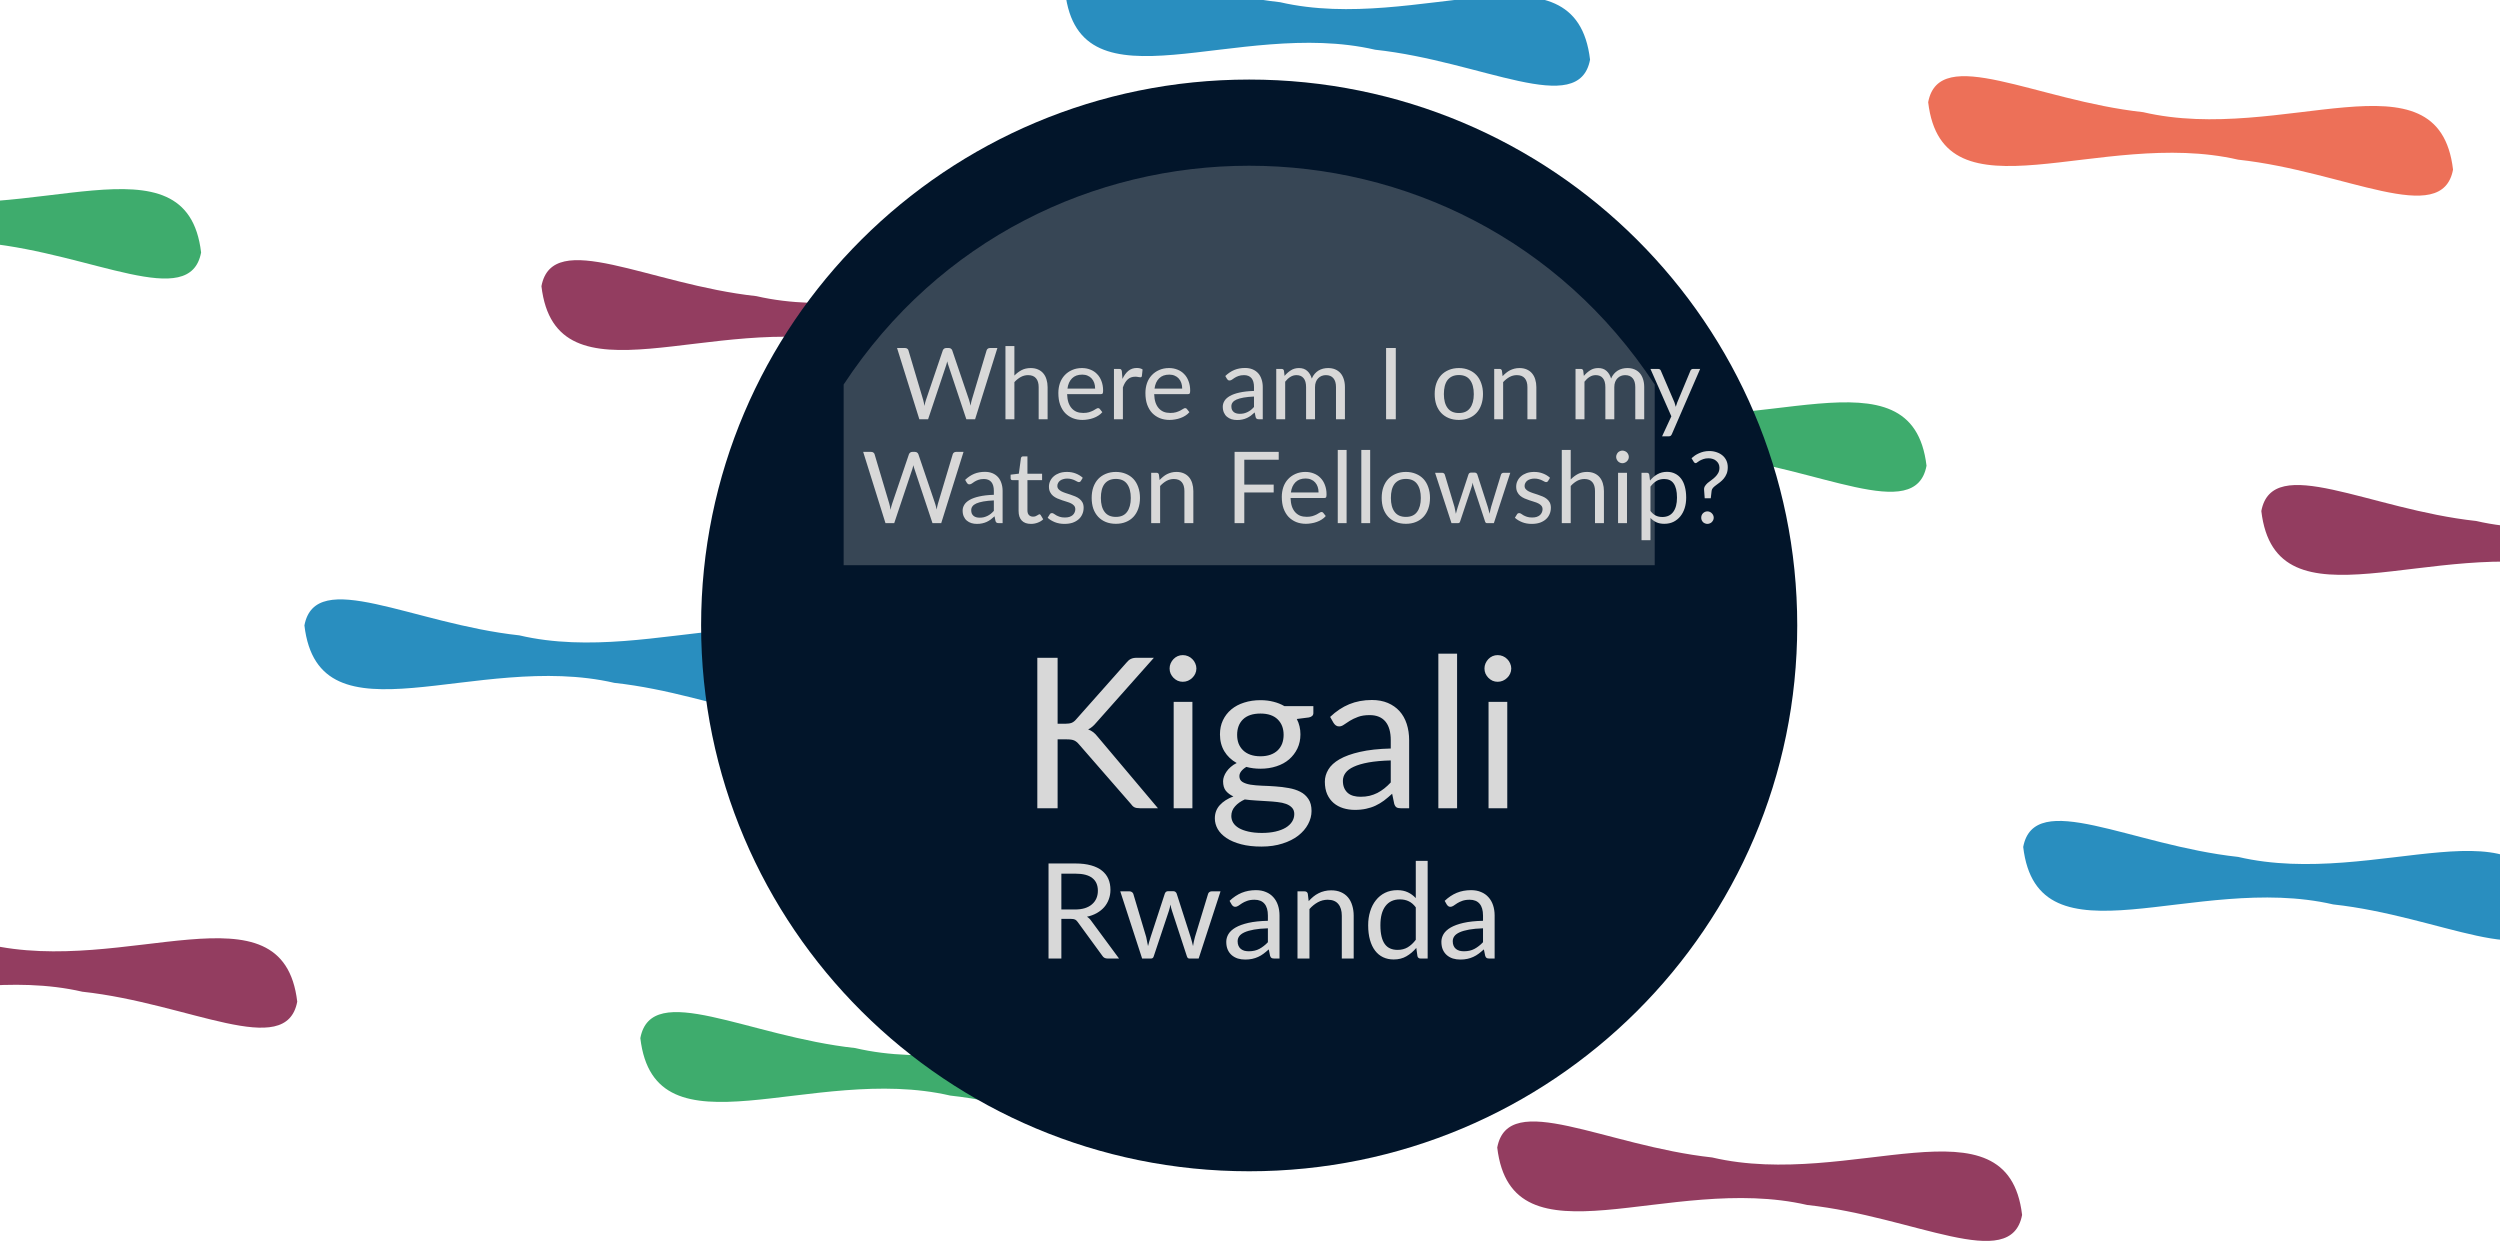
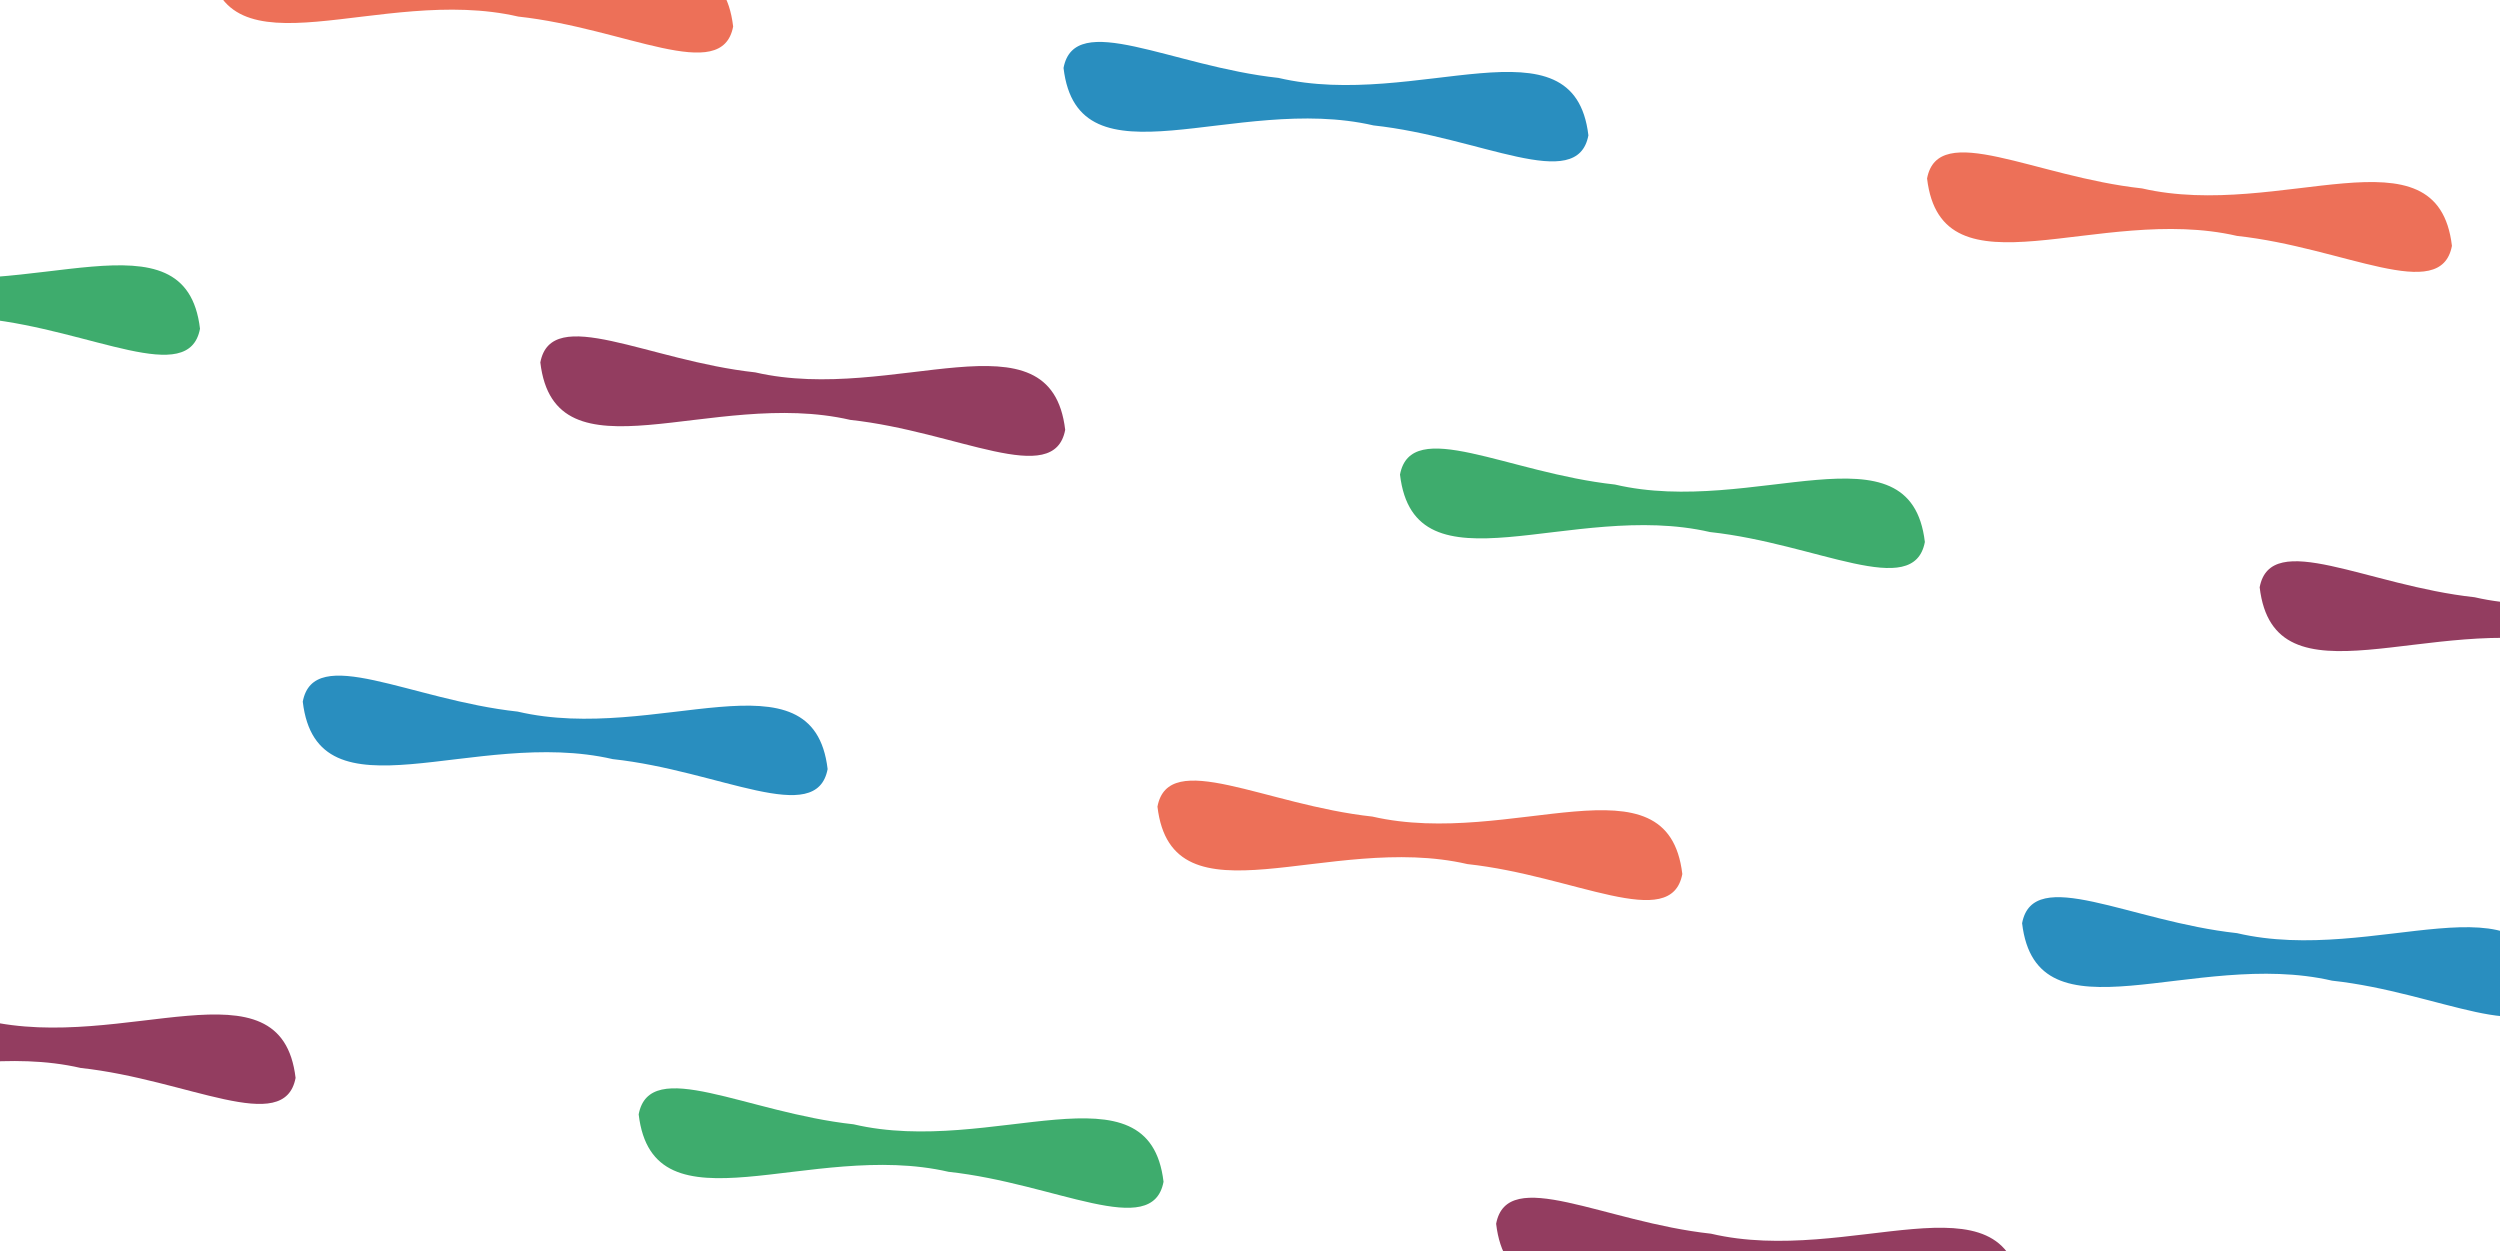
<svg xmlns="http://www.w3.org/2000/svg" version="1.1" x="0px" y="0px" viewBox="0 0 452.5 226.4" style="enable-background:new 0 0 452.5 226.4;" xml:space="preserve">
  <style type="text/css">
	.st0{fill:#933D60;}
	.st1{fill:#ED7058;}
	.st2{fill:#298EBF;}
	.st3{fill:#3EAC6D;}
- 	.st4{fill:#02152A;}
- 	.st5{opacity:0.25;}
- 	.st6{fill:#D8D8D8;}
- 	.st7{fill:none;}
- 	.st8{font-family:'Lato';}
- 	.st9{font-size:18px;}
+ 	.st4{display:none;}
+ 	.st5{display:inline;fill:#02152A;}
+ 	.st6{display:inline;opacity:0.25;}
+ 	.st7{fill:#D8D8D8;}
+ 	.st8{display:inline;fill:none;}
+ 	.st9{display:inline;}
	.st10{font-family:'Lato';}
- 	.st11{font-size:38px;}
+ 	.st11{font-size:18px;}
	.st12{font-family:'Lato';}
- 	.st13{font-size:24px;}
- 	.st14{display:none;opacity:0.25;}
- 	.st15{display:inline;fill:#D8D8D8;}
+ 	.st13{font-size:38px;}
+ 	.st14{font-family:'Lato';}
+ 	.st15{font-size:24px;}
+ 	.st16{opacity:0.25;}
+ 	.st17{display:inline;fill:#D8D8D8;}
</style>
  <g id="Layer_2">
    <g>
-       <path class="st0" d="M193,64c-2,10.6-19.5,0.3-38.9-1.8c-25.1-5.8-53.5,11.7-56.1-10.4c2-10.6,19.5-0.3,38.9,1.8    C162,59.4,190.4,41.9,193,64z" />
+       <path class="st0" d="M192.8,77.8c-2,10.6-19.5,0.3-38.9-1.8c-25.1-5.8-53.5,11.7-56.1-10.4c2-10.6,19.5-0.3,38.9,1.8    C161.8,73.2,190.2,55.7,192.8,77.8z" />
    </g>
    <g>
-       <path class="st1" d="M132.9-9c-2,10.6-19.5,0.3-38.9-1.8C68.9-16.6,40.5,1,37.9-21.1c2-10.6,19.5-0.3,38.9,1.8    C101.9-13.5,130.3-31,132.9-9z" />
+       <path class="st1" d="M132.7,4.8c-2,10.6-19.5,0.3-38.9-1.8C68.7-2.8,40.3,14.7,37.7-7.3c2-10.6,19.5-0.3,38.9,1.8    C101.7,0.3,130.1-17.3,132.7,4.8z" />
    </g>
    <g>
-       <path class="st1" d="M304.8,144.4c-2,10.6-19.5,0.3-38.9-1.8c-25.1-5.8-53.5,11.7-56.1-10.4c2-10.6,19.5-0.3,38.9,1.8    C273.8,139.9,302.2,122.3,304.8,144.4z" />
+       <path class="st1" d="M304.5,158.2c-2,10.6-19.5,0.3-38.9-1.8c-25.1-5.8-53.5,11.7-56.1-10.4c2-10.6,19.5-0.3,38.9,1.8    C273.6,153.6,301.9,136.1,304.5,158.2z" />
    </g>
    <g>
-       <path class="st2" d="M150.1,125.4c-2,10.6-19.5,0.3-38.9-1.8c-25.1-5.8-53.5,11.7-56.1-10.4c2-10.6,19.5-0.3,38.9,1.8    C119.1,120.9,147.5,103.4,150.1,125.4z" />
+       <path class="st2" d="M149.8,139.2c-2,10.6-19.5,0.3-38.9-1.8c-25.1-5.8-53.5,11.7-56.1-10.4c2-10.6,19.5-0.3,38.9,1.8    C118.8,134.7,147.2,117.2,149.8,139.2z" />
    </g>
    <g>
-       <path class="st3" d="M348.7,84.3c-2,10.6-19.5,0.3-38.9-1.8c-25.1-5.8-53.5,11.7-56.1-10.4c2-10.6,19.5-0.3,38.9,1.8    C317.7,79.8,346.1,62.3,348.7,84.3z" />
+       <path class="st3" d="M348.4,98.1c-2,10.6-19.5,0.3-38.9-1.8c-25.1-5.8-53.5,11.7-56.1-10.4c2-10.6,19.5-0.3,38.9,1.8    C317.4,93.6,345.8,76.1,348.4,98.1z" />
    </g>
    <g>
-       <path class="st2" d="M287.8,10.8c-2,10.6-19.5,0.3-38.9-1.8c-25.1-5.8-53.5,11.7-56.1-10.4c2-10.6,19.5-0.3,38.9,1.8    C256.8,6.2,285.2-11.3,287.8,10.8z" />
+       <path class="st2" d="M287.5,24.5c-2,10.6-19.5,0.3-38.9-1.8c-25.1-5.8-53.5,11.7-56.1-10.4c2-10.6,19.5-0.3,38.9,1.8    C256.5,20,284.9,2.5,287.5,24.5z" />
    </g>
    <g>
-       <path class="st1" d="M444,30.7c-2,10.6-19.5,0.3-38.9-1.8c-25.1-5.8-53.5,11.7-56.1-10.4c2-10.6,19.5-0.3,38.9,1.8    C413.1,26.2,441.4,8.6,444,30.7z" />
+       <path class="st1" d="M443.8,44.5c-2,10.6-19.5,0.3-38.9-1.8c-25.1-5.8-53.5,11.7-56.1-10.4c2-10.6,19.5-0.3,38.9,1.8    C412.8,39.9,441.2,22.4,443.8,44.5z" />
    </g>
    <g>
-       <path class="st0" d="M504.3,104.7c-2,10.6-19.5,0.3-38.9-1.8c-25.1-5.8-53.5,11.7-56.1-10.4c2-10.6,19.5-0.3,38.9,1.8    C473.3,100.1,501.7,82.6,504.3,104.7z" />
+       <path class="st0" d="M504,118.5c-2,10.6-19.5,0.3-38.9-1.8c-25.1-5.8-53.5,11.7-56.1-10.4c2-10.6,19.5-0.3,38.9,1.8    C473,113.9,501.4,96.4,504,118.5z" />
    </g>
    <g>
-       <path class="st2" d="M461.2,165.5c-2,10.6-19.5,0.3-38.9-1.8c-25.1-5.8-53.5,11.7-56.1-10.4c2-10.6,19.5-0.3,38.9,1.8    C430.3,161,458.6,143.5,461.2,165.5z" />
+       <path class="st2" d="M461,179.3c-2,10.6-19.5,0.3-38.9-1.8c-25.1-5.8-53.5,11.7-56.1-10.4c2-10.6,19.5-0.3,38.9,1.8    C430,174.8,458.4,157.3,461,179.3z" />
    </g>
    <g>
-       <path class="st3" d="M210.9,200.1c-2,10.6-19.5,0.3-38.9-1.8c-25.1-5.8-53.5,11.7-56.1-10.4c2-10.6,19.5-0.3,38.9,1.8    C179.9,195.6,208.3,178.1,210.9,200.1z" />
+       <path class="st3" d="M210.6,213.9c-2,10.6-19.5,0.3-38.9-1.8c-25.1-5.8-53.5,11.7-56.1-10.4c2-10.6,19.5-0.3,38.9,1.8    C179.6,209.4,208,191.9,210.6,213.9z" />
    </g>
    <g>
-       <path class="st0" d="M366,219.9c-2,10.6-19.5,0.3-38.9-1.8c-25.1-5.8-53.5,11.7-56.1-10.4c2-10.6,19.5-0.3,38.9,1.8    C335,215.4,363.4,197.9,366,219.9z" />
+       <path class="st0" d="M365.8,233.7c-2,10.6-19.5,0.3-38.9-1.8c-25.1-5.8-53.5,11.7-56.1-10.4c2-10.6,19.5-0.3,38.9,1.8    C334.8,229.2,363.2,211.7,365.8,233.7z" />
    </g>
    <g>
-       <path class="st2" d="M599.4,50.8c-2,10.6-19.5,0.3-38.9-1.8c-25.1-5.8-53.5,11.7-56.1-10.4c2-10.6,19.5-0.3,38.9,1.8    C568.4,46.3,596.8,28.8,599.4,50.8z" />
+       <path class="st2" d="M599.1,64.6c-2,10.6-19.5,0.3-38.9-1.8c-25.1-5.8-53.5,11.7-56.1-10.4c2-10.6,19.5-0.3,38.9,1.8    C568.1,60.1,596.5,42.6,599.1,64.6z" />
    </g>
    <g>
-       <path class="st1" d="M616.7,186.5c-2,10.6-19.5,0.3-38.9-1.8c-25.1-5.8-53.5,11.7-56.1-10.4c2-10.6,19.5-0.3,38.9,1.8    C585.7,182,614.1,164.5,616.7,186.5z" />
+       <path class="st1" d="M616.4,200.3c-2,10.6-19.5,0.3-38.9-1.8c-25.1-5.8-53.5,11.7-56.1-10.4c2-10.6,19.5-0.3,38.9,1.8    C585.4,195.8,613.8,178.3,616.4,200.3z" />
    </g>
    <g>
-       <path class="st3" d="M36.4,45.7C34.4,56.3,16.9,46-2.5,44C-27.6,38.2-56,55.7-58.6,33.6c2-10.6,19.5-0.3,38.9,1.8    C5.4,41.2,33.8,23.7,36.4,45.7z" />
+       <path class="st3" d="M36.2,59.5c-2,10.6-19.5,0.3-38.9-1.8c-25.1-5.8-53.5,11.7-56.1-10.4c2-10.6,19.5-0.3,38.9,1.8    C5.2,55,33.6,37.5,36.2,59.5z" />
    </g>
    <g>
-       <path class="st0" d="M53.8,181.3c-2,10.6-19.5,0.3-38.9-1.8c-25.1-5.8-53.5,11.7-56.1-10.4c2-10.6,19.5-0.3,38.9,1.8    C22.8,176.8,51.2,159.3,53.8,181.3z" />
+       <path class="st0" d="M53.5,195.1c-2,10.6-19.5,0.3-38.9-1.8c-25.1-5.8-53.5,11.7-56.1-10.4c2-10.6,19.5-0.3,38.9,1.8    C22.5,190.6,50.9,173.1,53.5,195.1z" />
    </g>
  </g>
-   <g id="Layer_1">
-     <ellipse class="st4" cx="226.1" cy="113.2" rx="99.2" ry="98.8" />
-     <g class="st5">
-       <path class="st6" d="M299.5,102.3c-48.9,0-97.9,0-146.8,0c0-10.9,0-21.8,0-32.7c34.7-52.8,112.1-52.8,146.8,0    C299.5,80.5,299.5,91.4,299.5,102.3z" />
+   <g id="Layer_1" class="st4">
+     <ellipse class="st5" cx="226.1" cy="113.2" rx="99.2" ry="98.8" />
+     <g class="st6">
+       <path class="st7" d="M299.5,102.3c-48.9,0-97.9,0-146.8,0c0-10.9,0-21.8,0-32.7c34.7-52.8,112.1-52.8,146.8,0    C299.5,80.5,299.5,91.4,299.5,102.3z" />
    </g>
-     <rect x="152.7" y="64.3" class="st7" width="146.8" height="38" />
-     <text transform="matrix(1.0046 0 0 1 162.0833 75.8835)">
-       <tspan x="0" y="0" class="st6 st8 st9">Where am I on my </tspan>
-       <tspan x="-6.1" y="18.8" class="st6 st8 st9">Watson Fellowship?</tspan>
+     <rect x="152.7" y="64.3" class="st8" width="146.8" height="38" />
+     <text transform="matrix(1.0046 0 0 1 162.0833 75.8835)" class="st9">
+       <tspan x="0" y="0" class="st7 st10 st11">Where am I on my </tspan>
+       <tspan x="-6.1" y="18.8" class="st7 st10 st11">Watson Fellowship?</tspan>
    </text>
-     <rect x="148.5" y="120.6" class="st7" width="155.4" height="73.1" />
-     <text transform="matrix(1.0046 0 0 1 184.2547 146.2932)">
-       <tspan x="0" y="0" class="st6 st10 st11">Kigali</tspan>
-       <tspan x="3.3" y="27.2" class="st6 st12 st13">Rwanda</tspan>
+     <rect x="148.5" y="120.6" class="st8" width="155.4" height="73.1" />
+     <text transform="matrix(1.0046 0 0 1 184.2547 146.2932)" class="st9">
+       <tspan x="0" y="0" class="st7 st12 st13">Kigali</tspan>
+       <tspan x="3.3" y="27.2" class="st7 st14 st15">Rwanda</tspan>
    </text>
-     <g class="st14">
-       <path class="st15" d="M423.1,118.1c-55.8,0-111.7,0-167.5,0c0,15.2,0,30.3,0,45.5c39.6,60.3,127.9,60.3,167.5,0    C423.1,148.5,423.1,133.3,423.1,118.1z" />
+     <g class="st16">
+       <path class="st17" d="M423.1,118.1c-55.8,0-111.7,0-167.5,0c0,15.2,0,30.3,0,45.5c39.6,60.3,127.9,60.3,167.5,0    C423.1,148.5,423.1,133.3,423.1,118.1z" />
    </g>
  </g>
</svg>
